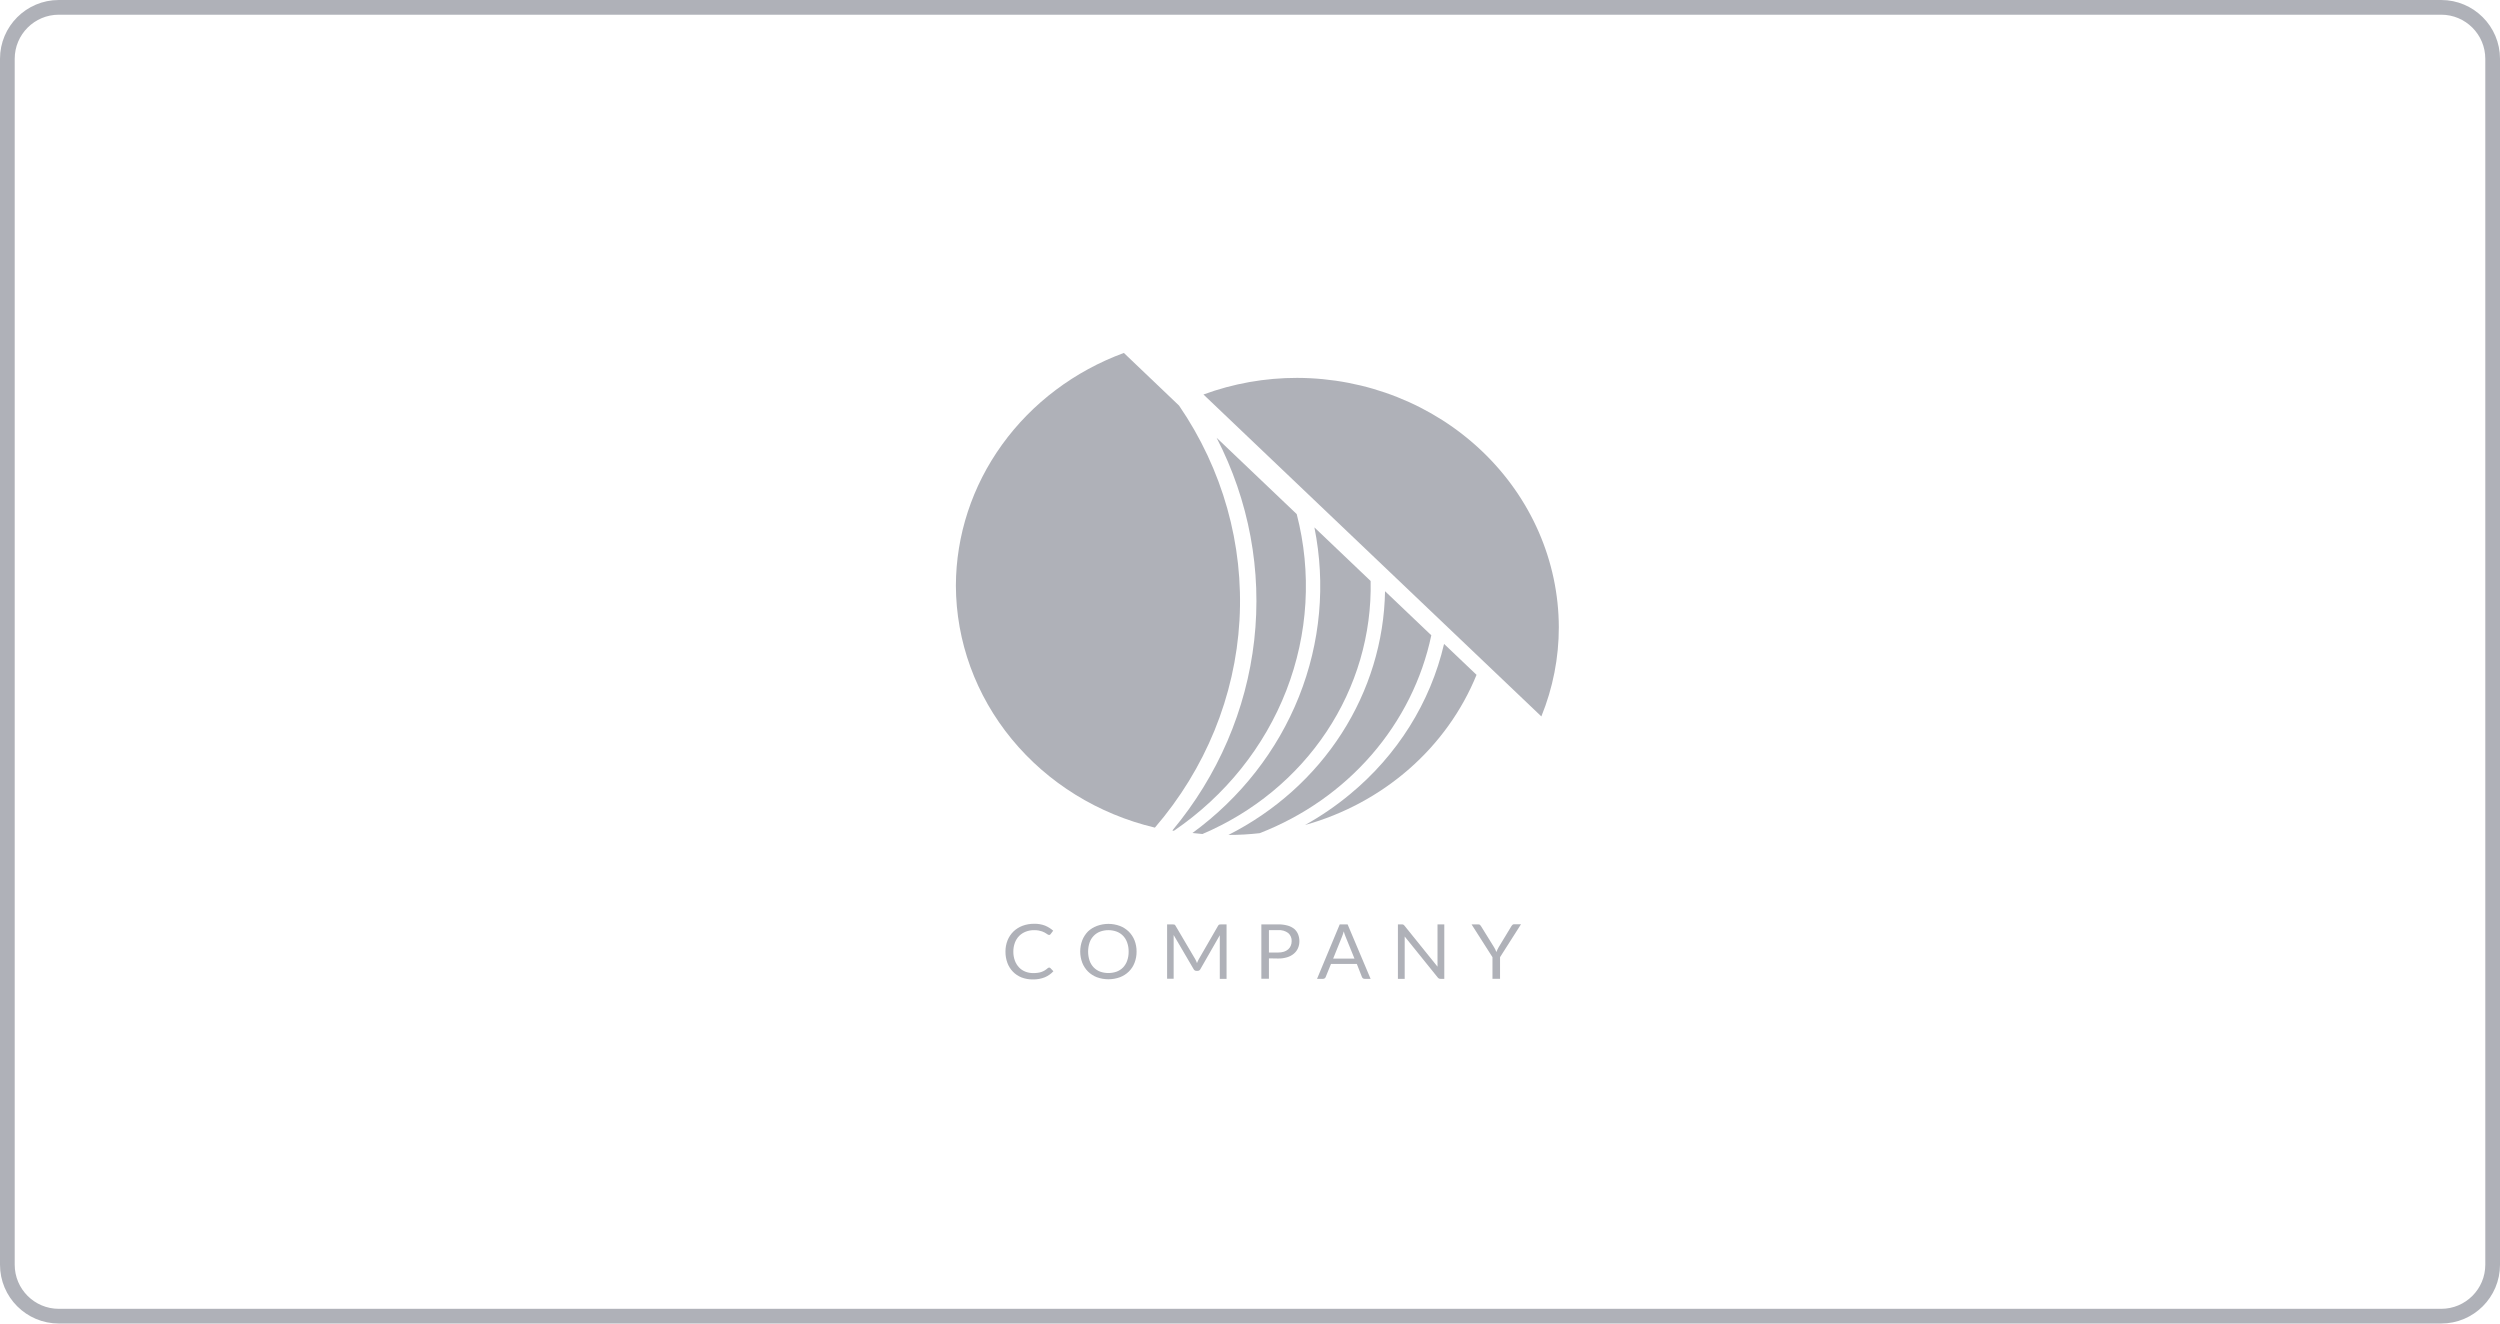
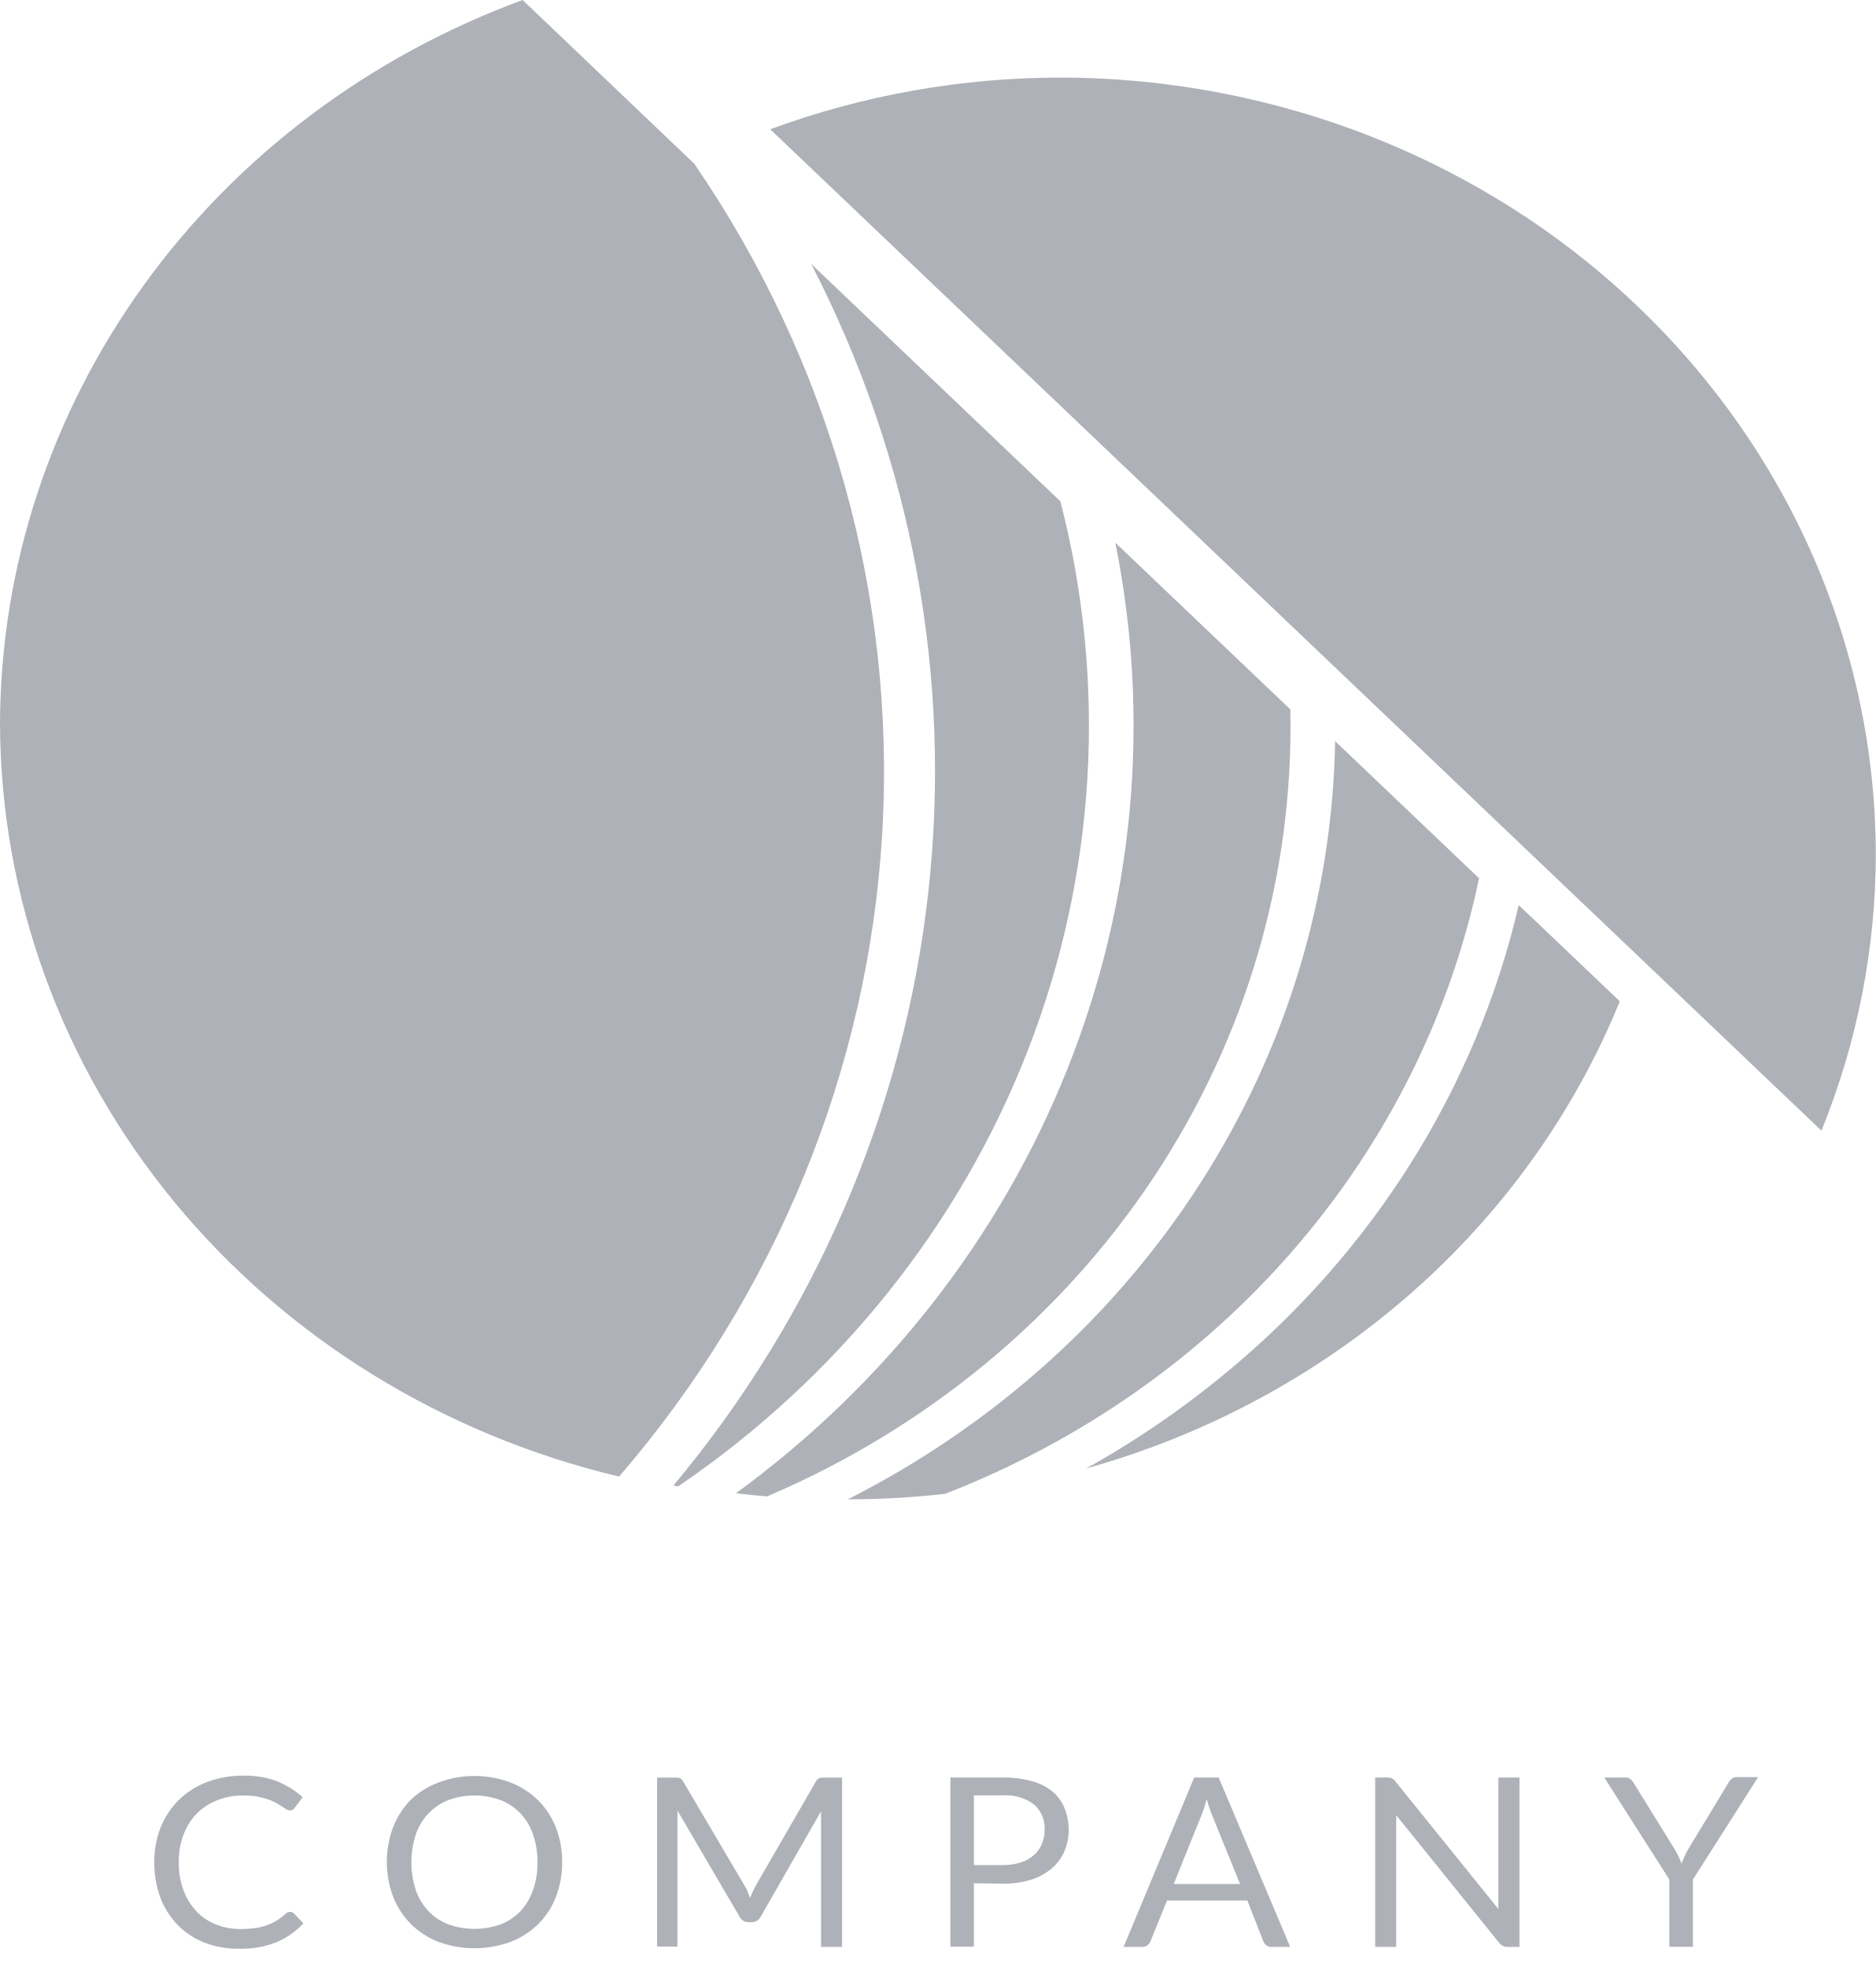
- <svg xmlns="http://www.w3.org/2000/svg" width="170" height="90" viewBox="0 0 170 90" fill="none">
-   <rect x="0.5" y="0.5" width="169" height="89" rx="3.5" stroke="#AFB1B8" />
-   <path d="M71.346 65.795C71.361 65.795 71.376 65.798 71.389 65.804C71.403 65.81 71.415 65.818 71.425 65.829L71.631 66.045C71.471 66.219 71.274 66.359 71.052 66.454C70.793 66.558 70.513 66.608 70.232 66.601C69.968 66.606 69.705 66.559 69.46 66.464C69.24 66.376 69.041 66.244 68.879 66.076C68.713 65.903 68.585 65.7 68.503 65.478C68.413 65.232 68.369 64.972 68.372 64.711C68.369 64.449 68.417 64.188 68.514 63.942C68.604 63.719 68.739 63.516 68.912 63.344C69.088 63.175 69.298 63.042 69.53 62.954C69.783 62.86 70.053 62.814 70.325 62.817C70.577 62.811 70.828 62.853 71.063 62.942C71.266 63.026 71.454 63.143 71.616 63.287L71.443 63.518C71.431 63.534 71.417 63.548 71.4 63.559C71.379 63.573 71.355 63.579 71.33 63.577C71.303 63.575 71.278 63.566 71.256 63.552L71.163 63.491L71.034 63.412C70.979 63.383 70.921 63.358 70.862 63.336C70.786 63.31 70.708 63.29 70.628 63.275C70.527 63.257 70.425 63.249 70.322 63.251C70.126 63.248 69.932 63.283 69.751 63.353C69.582 63.419 69.429 63.517 69.303 63.643C69.175 63.776 69.076 63.933 69.013 64.103C68.94 64.299 68.905 64.504 68.907 64.711C68.904 64.921 68.94 65.13 69.013 65.329C69.076 65.498 69.172 65.654 69.298 65.787C69.416 65.912 69.562 66.009 69.725 66.072C69.893 66.138 70.073 66.171 70.255 66.17C70.36 66.171 70.465 66.165 70.569 66.15C70.739 66.13 70.901 66.074 71.045 65.986C71.117 65.941 71.185 65.89 71.248 65.834C71.274 65.81 71.309 65.796 71.346 65.795Z" fill="#AFB1B8" />
-   <path d="M77.287 64.711C77.29 64.971 77.243 65.229 77.148 65.473C77.064 65.694 76.932 65.896 76.761 66.065C76.589 66.234 76.382 66.366 76.153 66.453C75.649 66.636 75.093 66.636 74.589 66.453C74.361 66.365 74.155 66.232 73.984 66.064C73.813 65.892 73.68 65.688 73.594 65.466C73.408 64.972 73.408 64.433 73.594 63.939C73.681 63.716 73.814 63.512 73.984 63.338C74.157 63.175 74.363 63.048 74.589 62.964C75.092 62.777 75.65 62.777 76.153 62.964C76.381 63.052 76.588 63.185 76.76 63.353C76.929 63.523 77.061 63.724 77.148 63.944C77.243 64.189 77.291 64.449 77.287 64.711ZM76.747 64.711C76.751 64.503 76.718 64.296 76.649 64.098C76.592 63.929 76.498 63.773 76.374 63.64C76.253 63.514 76.105 63.415 75.939 63.351C75.573 63.217 75.168 63.217 74.802 63.351C74.637 63.415 74.488 63.514 74.368 63.64C74.242 63.772 74.147 63.928 74.09 64.098C73.959 64.497 73.959 64.925 74.09 65.323C74.148 65.493 74.243 65.649 74.368 65.782C74.489 65.907 74.637 66.005 74.802 66.069C75.169 66.199 75.573 66.199 75.939 66.069C76.105 66.005 76.253 65.907 76.374 65.782C76.497 65.648 76.591 65.493 76.649 65.323C76.718 65.126 76.751 64.919 76.747 64.711Z" fill="#AFB1B8" />
-   <path d="M81.341 65.353L81.395 65.49C81.415 65.441 81.433 65.397 81.454 65.353C81.474 65.307 81.496 65.262 81.521 65.218L82.835 62.942C82.861 62.903 82.884 62.878 82.91 62.871C82.945 62.861 82.981 62.857 83.018 62.859H83.406V66.561H82.946V63.839C82.946 63.804 82.946 63.765 82.946 63.724C82.943 63.681 82.943 63.639 82.946 63.596L81.624 65.905C81.607 65.939 81.58 65.968 81.546 65.989C81.513 66.009 81.473 66.02 81.433 66.02H81.359C81.319 66.02 81.279 66.01 81.246 65.989C81.212 65.969 81.185 65.939 81.168 65.905L79.808 63.581C79.808 63.626 79.808 63.67 79.808 63.714C79.808 63.758 79.808 63.797 79.808 63.831V66.554H79.363V62.859H79.751C79.788 62.857 79.824 62.861 79.859 62.871C79.891 62.886 79.916 62.911 79.931 62.942L81.274 65.221C81.3 65.263 81.323 65.307 81.341 65.353Z" fill="#AFB1B8" />
-   <path d="M86.287 65.169V66.556H85.772V62.858H86.92C87.136 62.855 87.352 62.882 87.56 62.939C87.727 62.984 87.881 63.063 88.013 63.17C88.127 63.27 88.215 63.394 88.27 63.532C88.331 63.683 88.36 63.844 88.358 64.005C88.36 64.168 88.327 64.328 88.262 64.478C88.201 64.62 88.105 64.747 87.984 64.848C87.853 64.96 87.697 65.043 87.529 65.093C87.329 65.154 87.12 65.183 86.909 65.179L86.287 65.169ZM86.287 64.772H86.909C87.045 64.774 87.179 64.755 87.308 64.716C87.414 64.682 87.512 64.628 87.596 64.557C87.673 64.489 87.733 64.405 87.771 64.312C87.813 64.213 87.834 64.107 87.833 64C87.839 63.898 87.821 63.795 87.781 63.699C87.741 63.603 87.68 63.517 87.601 63.447C87.405 63.3 87.158 63.23 86.909 63.248H86.287V64.772Z" fill="#AFB1B8" />
-   <path d="M93.201 66.561H92.794C92.754 66.563 92.713 66.55 92.681 66.527C92.652 66.504 92.629 66.474 92.614 66.441L92.264 65.547H90.508L90.145 66.441C90.132 66.474 90.109 66.502 90.081 66.524C90.048 66.549 90.007 66.562 89.965 66.561H89.559L91.102 62.858H91.637L93.201 66.561ZM90.654 65.186H92.105L91.493 63.679C91.446 63.566 91.407 63.45 91.377 63.331L91.318 63.525C91.3 63.584 91.279 63.638 91.261 63.682L90.654 65.186Z" fill="#AFB1B8" />
-   <path d="M95.423 62.875C95.454 62.892 95.481 62.914 95.501 62.942L97.751 65.733C97.751 65.689 97.751 65.645 97.751 65.603C97.751 65.561 97.751 65.52 97.751 65.48V62.858H98.212V66.561H97.954C97.918 66.562 97.882 66.555 97.849 66.539C97.817 66.522 97.789 66.498 97.767 66.471L95.519 63.682C95.521 63.724 95.521 63.767 95.519 63.809C95.519 63.851 95.519 63.888 95.519 63.922V66.561H95.058V62.858H95.331C95.363 62.857 95.394 62.863 95.423 62.875Z" fill="#AFB1B8" />
-   <path d="M102.003 65.088V66.559H101.488V65.088L100.066 62.858H100.526C100.566 62.856 100.605 62.867 100.637 62.89C100.665 62.914 100.688 62.942 100.706 62.974L101.596 64.412C101.632 64.473 101.663 64.53 101.689 64.584C101.715 64.638 101.735 64.689 101.753 64.74L101.82 64.581C101.845 64.523 101.874 64.466 101.908 64.412L102.785 62.964C102.803 62.935 102.826 62.908 102.852 62.885C102.882 62.86 102.922 62.847 102.962 62.849H103.428L102.003 65.088Z" fill="#AFB1B8" />
-   <path d="M81.086 56.644C81.31 56.671 81.536 56.693 81.765 56.713C85.236 55.234 88.172 52.813 90.206 49.753C92.24 46.692 93.283 43.129 93.203 39.507L89.379 35.863C90.156 39.719 89.793 43.705 88.328 47.375C86.863 51.045 84.356 54.255 81.086 56.644Z" fill="#AFB1B8" />
-   <path d="M79.72 56.475L79.823 56.494C83.317 54.113 85.981 50.788 87.471 46.949C88.96 43.11 89.206 38.933 88.177 34.959L82.73 29.769C84.933 34.035 85.82 38.81 85.287 43.537C84.755 48.265 82.824 52.751 79.72 56.475Z" fill="#AFB1B8" />
-   <path d="M98.196 43.786C97.27 47.765 95.022 51.354 91.786 54.02C90.841 54.802 89.821 55.5 88.741 56.102C91.376 55.365 93.798 54.06 95.821 52.289C97.843 50.518 99.412 48.328 100.405 45.889L98.196 43.786Z" fill="#AFB1B8" />
-   <path d="M97.329 43.2L94.183 40.203C94.123 43.62 93.104 46.959 91.231 49.874C89.358 52.788 86.699 55.172 83.532 56.776H83.548C84.253 56.776 84.959 56.736 85.659 56.656C88.619 55.505 91.234 53.674 93.27 51.326C95.306 48.978 96.701 46.187 97.329 43.2Z" fill="#AFB1B8" />
-   <path d="M80.176 27.58L76.423 24C73.068 25.235 70.183 27.406 68.145 30.23C66.106 33.053 65.01 36.397 65 39.823V39.823C65.013 43.61 66.35 47.284 68.801 50.264C71.252 53.245 74.676 55.361 78.532 56.279C81.974 52.284 83.989 47.347 84.285 42.186C84.58 37.025 83.141 31.909 80.176 27.58Z" fill="#AFB1B8" />
-   <path d="M106 42.649C105.987 38.157 104.108 33.852 100.773 30.676C97.439 27.499 92.921 25.709 88.206 25.696C86.027 25.694 83.867 26.077 81.835 26.826L104.812 48.717C105.599 46.782 106.002 44.724 106 42.649Z" fill="#AFB1B8" />
+ <svg xmlns="http://www.w3.org/2000/svg" width="41" height="43" viewBox="0 0 41 43" fill="none">
+   <path d="M6.346 41.795C6.361 41.795 6.375 41.798 6.389 41.804C6.403 41.81 6.415 41.818 6.425 41.829L6.631 42.045C6.471 42.219 6.274 42.359 6.052 42.454C5.793 42.558 5.513 42.608 5.232 42.601C4.968 42.606 4.705 42.559 4.46 42.464C4.24 42.376 4.041 42.244 3.879 42.076C3.713 41.903 3.586 41.7 3.503 41.478C3.414 41.232 3.369 40.972 3.372 40.711C3.369 40.449 3.417 40.188 3.514 39.942C3.604 39.719 3.739 39.516 3.912 39.344C4.088 39.175 4.298 39.042 4.53 38.954C4.783 38.86 5.053 38.814 5.325 38.817C5.577 38.811 5.828 38.853 6.063 38.942C6.266 39.026 6.453 39.143 6.616 39.287L6.443 39.518C6.431 39.534 6.417 39.548 6.4 39.559C6.379 39.573 6.355 39.579 6.33 39.577C6.304 39.575 6.278 39.566 6.256 39.552L6.163 39.491L6.034 39.412C5.979 39.383 5.921 39.358 5.862 39.336C5.786 39.31 5.708 39.29 5.628 39.275C5.527 39.257 5.425 39.249 5.322 39.251C5.126 39.248 4.932 39.283 4.751 39.353C4.582 39.419 4.429 39.517 4.303 39.643C4.175 39.776 4.076 39.933 4.013 40.103C3.94 40.298 3.905 40.504 3.907 40.711C3.904 40.921 3.94 41.13 4.013 41.329C4.075 41.498 4.173 41.654 4.298 41.787C4.416 41.912 4.562 42.009 4.725 42.072C4.893 42.138 5.073 42.171 5.255 42.17C5.36 42.171 5.465 42.165 5.569 42.15C5.738 42.13 5.901 42.074 6.045 41.986C6.117 41.941 6.185 41.89 6.248 41.834C6.274 41.81 6.309 41.796 6.346 41.795Z" fill="#AFB1B8" />
+   <path d="M12.287 40.711C12.29 40.971 12.243 41.229 12.148 41.473C12.064 41.694 11.932 41.896 11.761 42.065C11.589 42.234 11.382 42.366 11.153 42.453C10.649 42.636 10.092 42.636 9.589 42.453C9.361 42.365 9.155 42.232 8.985 42.064C8.813 41.892 8.68 41.688 8.594 41.466C8.408 40.972 8.408 40.432 8.594 39.939C8.681 39.716 8.814 39.512 8.985 39.338C9.157 39.175 9.363 39.048 9.589 38.964C10.092 38.777 10.65 38.777 11.153 38.964C11.381 39.052 11.588 39.185 11.76 39.353C11.929 39.523 12.061 39.724 12.148 39.944C12.243 40.189 12.291 40.449 12.287 40.711ZM11.747 40.711C11.751 40.503 11.718 40.296 11.649 40.098C11.592 39.929 11.498 39.773 11.374 39.64C11.253 39.514 11.105 39.415 10.939 39.351C10.573 39.217 10.168 39.217 9.802 39.351C9.637 39.415 9.488 39.514 9.368 39.64C9.242 39.772 9.147 39.928 9.09 40.098C8.959 40.497 8.959 40.925 9.09 41.324C9.148 41.493 9.243 41.649 9.368 41.782C9.489 41.907 9.637 42.005 9.802 42.069C10.169 42.199 10.573 42.199 10.939 42.069C11.105 42.005 11.253 41.907 11.374 41.782C11.497 41.648 11.591 41.492 11.649 41.324C11.718 41.126 11.751 40.919 11.747 40.711Z" fill="#AFB1B8" />
+   <path d="M16.341 41.353L16.395 41.49C16.415 41.441 16.433 41.397 16.454 41.353C16.474 41.307 16.496 41.262 16.521 41.218L17.835 38.942C17.861 38.903 17.884 38.878 17.91 38.871C17.945 38.861 17.981 38.857 18.018 38.859H18.406V42.561H17.946V39.839C17.946 39.804 17.946 39.765 17.946 39.724C17.943 39.681 17.943 39.639 17.946 39.596L16.624 41.905C16.607 41.939 16.58 41.968 16.546 41.989C16.512 42.009 16.473 42.02 16.433 42.02H16.359C16.319 42.02 16.279 42.01 16.246 41.989C16.212 41.969 16.185 41.939 16.168 41.905L14.808 39.581C14.808 39.626 14.808 39.67 14.808 39.714C14.808 39.758 14.808 39.797 14.808 39.831V42.554H14.363V38.859H14.751C14.788 38.857 14.824 38.861 14.859 38.871C14.891 38.886 14.916 38.911 14.931 38.942L16.274 41.221C16.3 41.263 16.323 41.307 16.341 41.353Z" fill="#AFB1B8" />
+   <path d="M21.287 41.169V42.556H20.773V38.858H21.92C22.136 38.855 22.352 38.882 22.56 38.939C22.727 38.984 22.881 39.063 23.013 39.17C23.127 39.27 23.215 39.394 23.27 39.532C23.331 39.683 23.36 39.844 23.358 40.005C23.36 40.167 23.327 40.328 23.262 40.478C23.201 40.62 23.105 40.747 22.985 40.848C22.852 40.959 22.697 41.043 22.529 41.093C22.329 41.154 22.119 41.183 21.909 41.179L21.287 41.169ZM21.287 40.772H21.909C22.045 40.774 22.179 40.755 22.308 40.716C22.414 40.682 22.512 40.628 22.596 40.557C22.673 40.489 22.733 40.405 22.771 40.312C22.813 40.213 22.834 40.107 22.833 40C22.839 39.898 22.821 39.795 22.781 39.699C22.741 39.603 22.68 39.517 22.601 39.447C22.405 39.3 22.158 39.23 21.909 39.248H21.287V40.772Z" fill="#AFB1B8" />
+   <path d="M28.201 42.561H27.794C27.754 42.563 27.713 42.55 27.681 42.527C27.652 42.504 27.629 42.474 27.614 42.441L27.265 41.547H25.508L25.145 42.441C25.132 42.474 25.11 42.502 25.081 42.524C25.048 42.55 25.007 42.562 24.965 42.561H24.559L26.102 38.858H26.637L28.201 42.561ZM25.654 41.186H27.105L26.493 39.679C26.446 39.566 26.407 39.45 26.377 39.331L26.318 39.525C26.3 39.584 26.279 39.638 26.261 39.682L25.654 41.186Z" fill="#AFB1B8" />
+   <path d="M30.423 38.875C30.454 38.892 30.48 38.914 30.5 38.942L32.751 41.733C32.751 41.689 32.751 41.645 32.751 41.603C32.751 41.561 32.751 41.52 32.751 41.48V38.858H33.212V42.561H32.954C32.918 42.562 32.882 42.555 32.849 42.539C32.817 42.522 32.789 42.498 32.767 42.471L30.518 39.682C30.521 39.724 30.521 39.767 30.518 39.809C30.518 39.851 30.518 39.888 30.518 39.922V42.561H30.058V38.858H30.331C30.363 38.857 30.394 38.863 30.423 38.875Z" fill="#AFB1B8" />
+   <path d="M37.003 41.088V42.559H36.488V41.088L35.066 38.858H35.526C35.566 38.856 35.605 38.867 35.637 38.89C35.665 38.914 35.688 38.942 35.706 38.974L36.596 40.412C36.632 40.473 36.663 40.53 36.689 40.584C36.715 40.638 36.735 40.689 36.753 40.74L36.82 40.581C36.845 40.523 36.874 40.466 36.908 40.412L37.785 38.964C37.803 38.935 37.826 38.908 37.852 38.885C37.882 38.86 37.922 38.847 37.962 38.849H38.428L37.003 41.088Z" fill="#AFB1B8" />
+   <path d="M16.086 32.644C16.31 32.671 16.536 32.693 16.765 32.713C20.236 31.234 23.172 28.813 25.206 25.753C27.24 22.692 28.283 19.129 28.203 15.507L24.378 11.863C25.156 15.719 24.793 19.705 23.328 23.375C21.863 27.045 19.356 30.255 16.086 32.644Z" fill="#AFB1B8" />
+   <path d="M14.72 32.475L14.823 32.494C18.317 30.113 20.981 26.788 22.471 22.949C23.96 19.11 24.206 14.933 23.177 10.959L17.73 5.769C19.933 10.035 20.82 14.81 20.287 19.537C19.755 24.265 17.824 28.751 14.72 32.475Z" fill="#AFB1B8" />
+   <path d="M33.196 19.786C32.27 23.765 30.023 27.354 26.786 30.02C25.841 30.802 24.821 31.5 23.741 32.102C26.376 31.365 28.798 30.06 30.821 28.289C32.843 26.518 34.412 24.328 35.405 21.889L33.196 19.786Z" fill="#AFB1B8" />
+   <path d="M32.329 19.2L29.183 16.203C29.123 19.62 28.104 22.959 26.231 25.874C24.358 28.788 21.699 31.172 18.532 32.776H18.548C19.253 32.776 19.959 32.736 20.659 32.656C23.619 31.505 26.234 29.674 28.27 27.326C30.306 24.978 31.701 22.186 32.329 19.2Z" fill="#AFB1B8" />
+   <path d="M15.176 3.58L11.423 0C8.068 1.235 5.183 3.406 3.145 6.23C1.107 9.053 0.01 12.397 0 15.823H0C0.013 19.61 1.35 23.284 3.801 26.264C6.252 29.245 9.676 31.361 13.532 32.279C16.974 28.284 18.989 23.347 19.285 18.186C19.58 13.025 18.141 7.909 15.176 3.58Z" fill="#AFB1B8" />
+   <path d="M41 18.649C40.987 14.157 39.108 9.852 35.773 6.676C32.439 3.499 27.921 1.709 23.206 1.696C21.027 1.694 18.867 2.077 16.835 2.826L39.812 24.717C40.599 22.782 41.002 20.724 41 18.649Z" fill="#AFB1B8" />
</svg>
